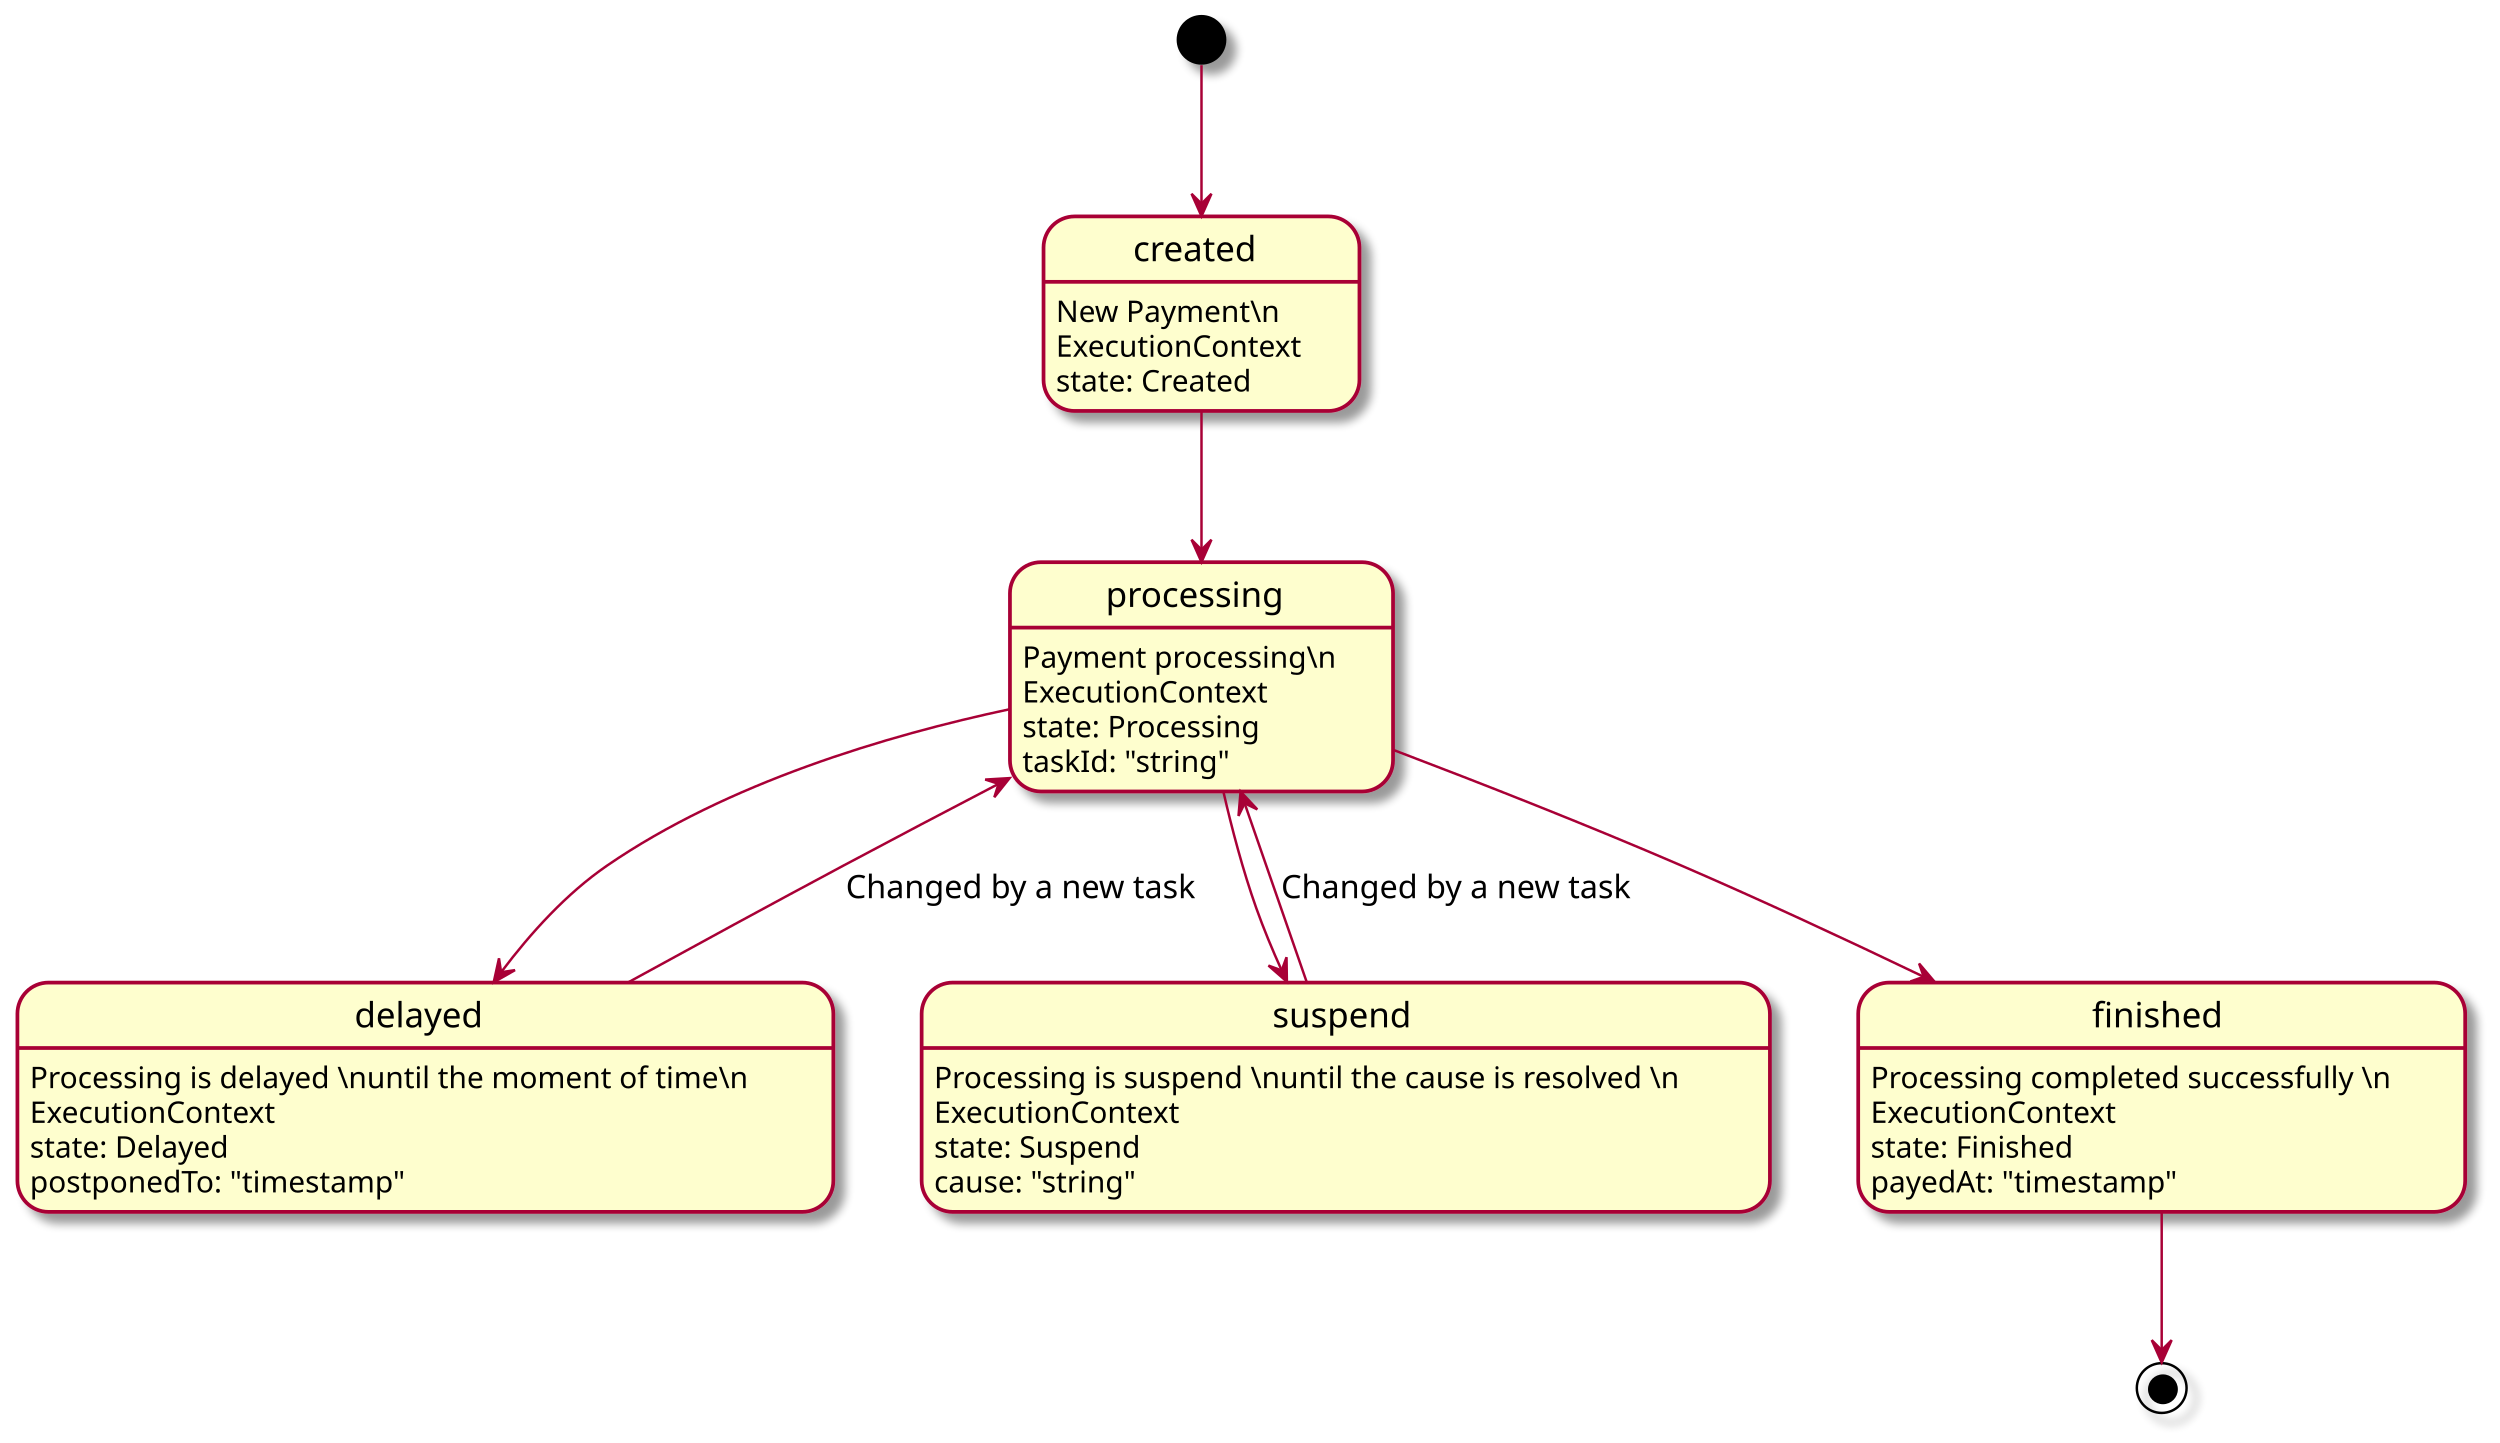
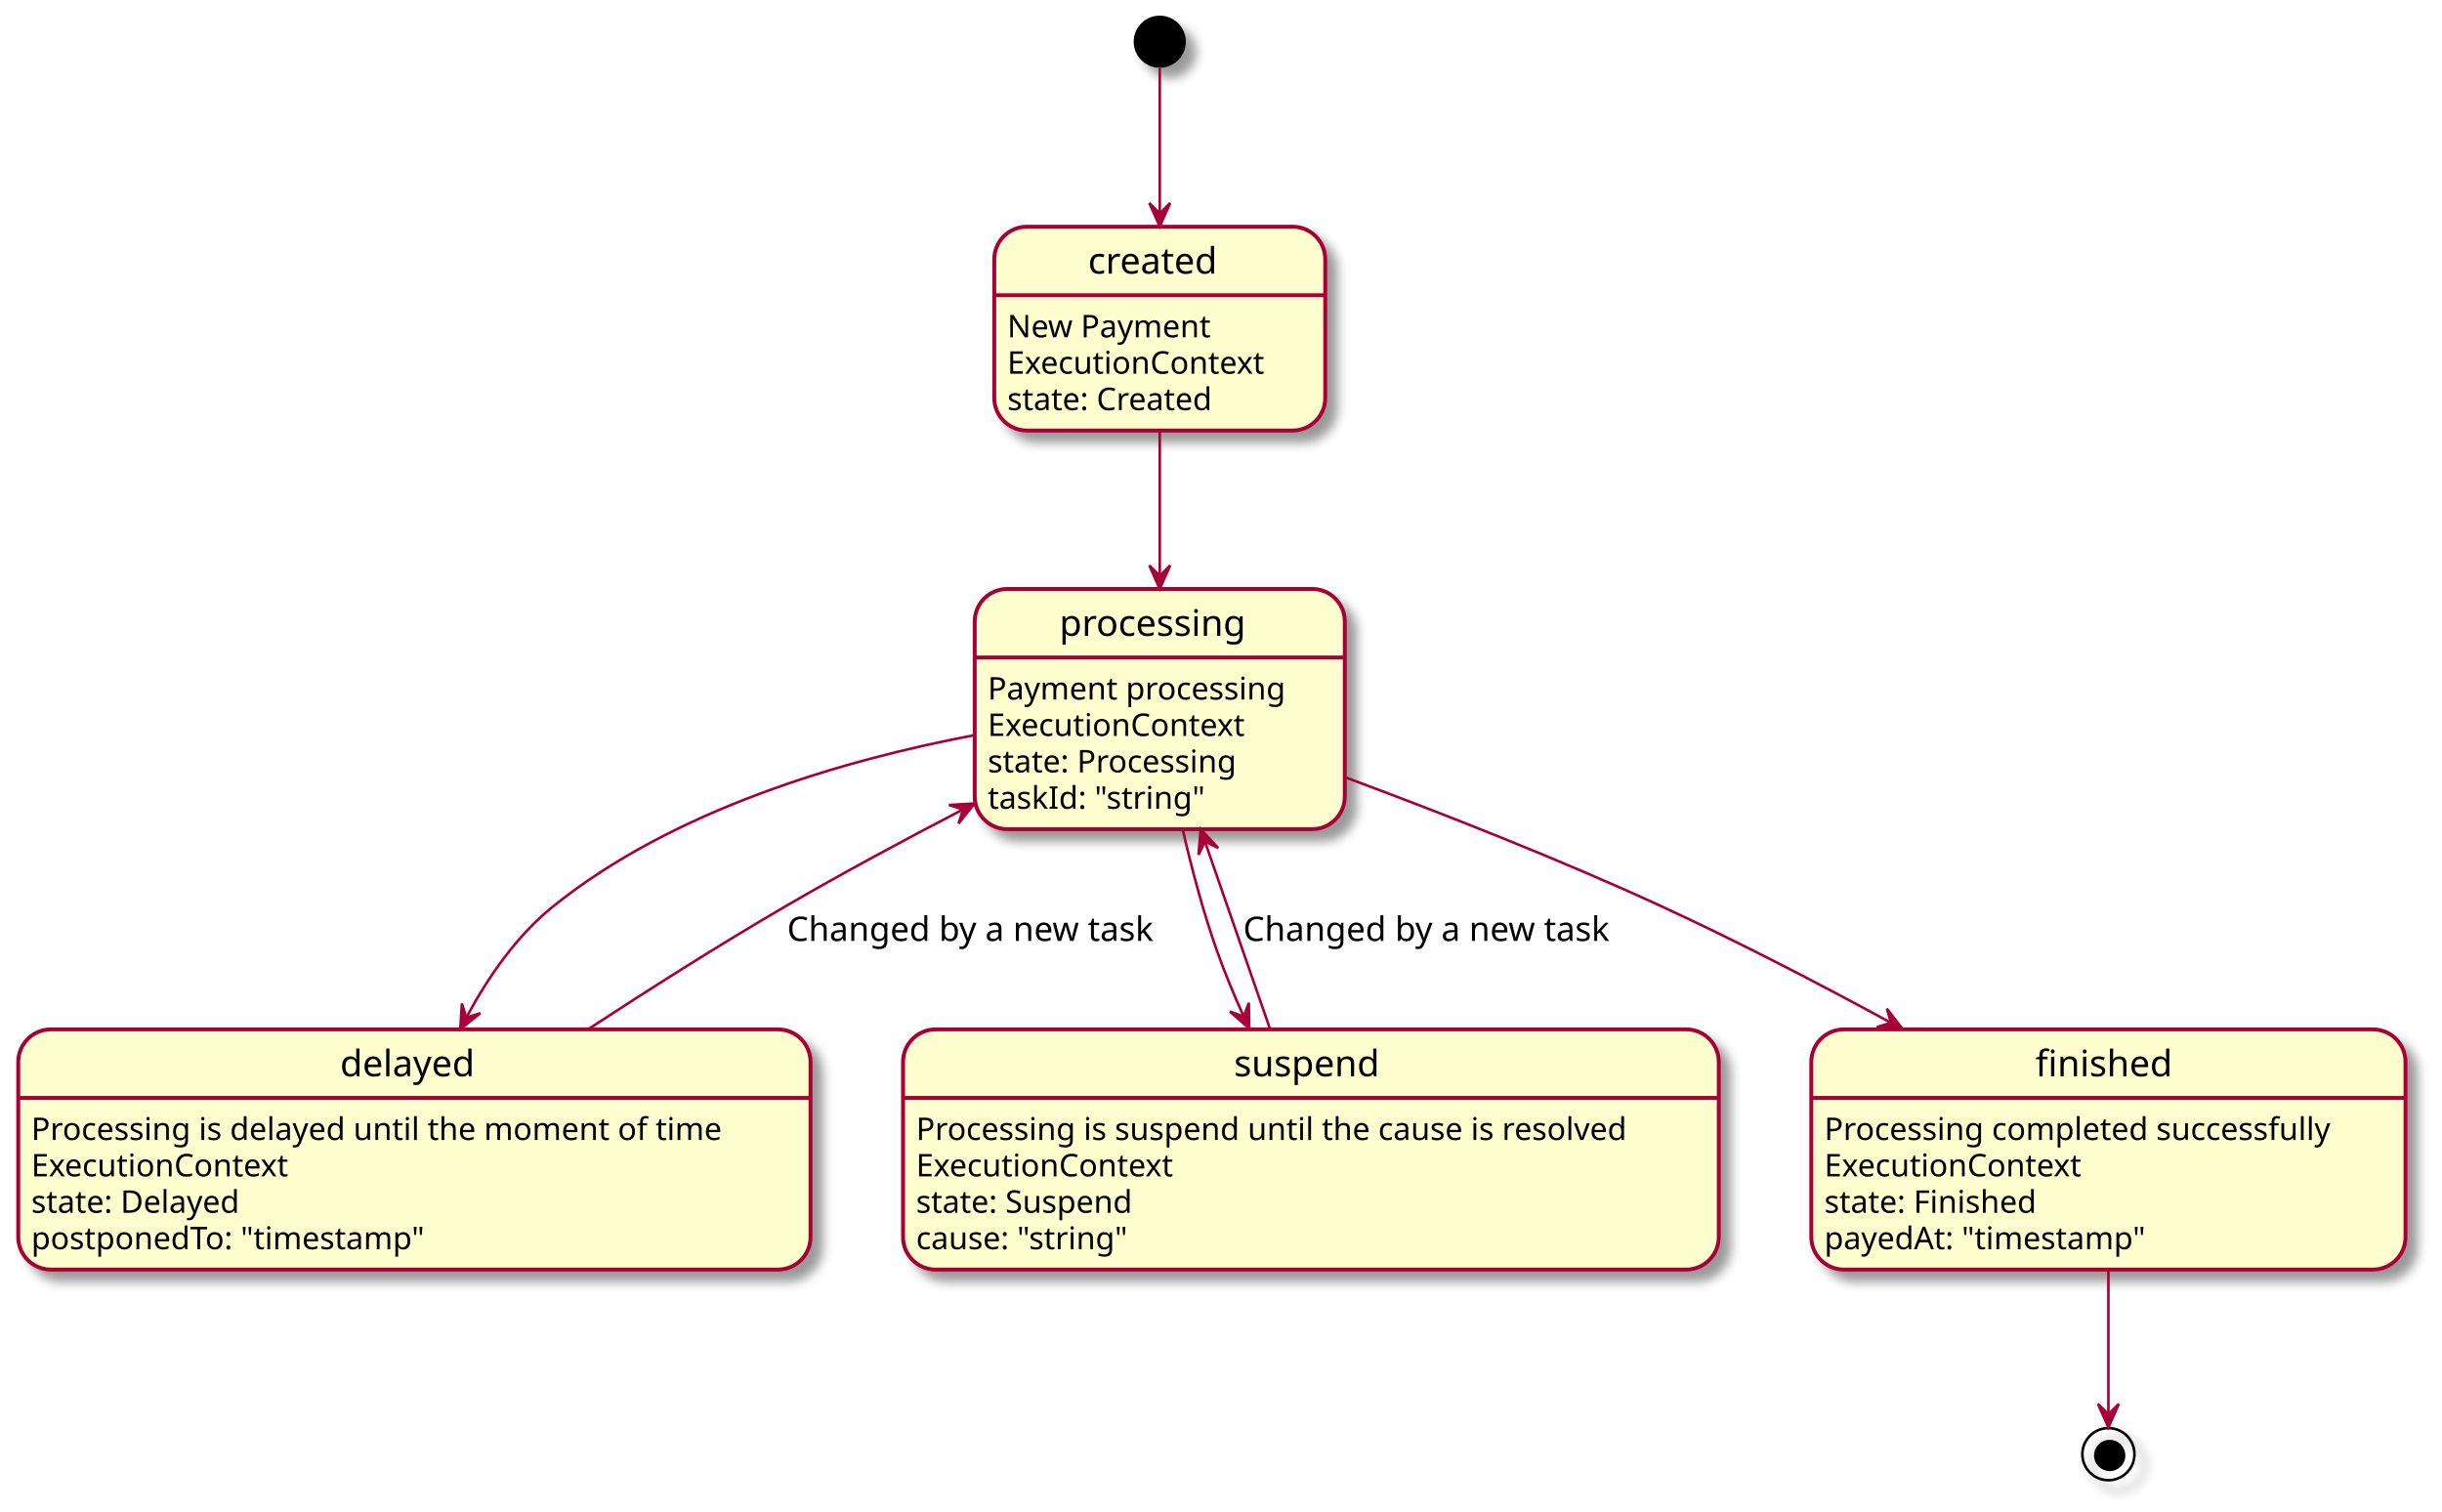
- <svg xmlns="http://www.w3.org/2000/svg" contentScriptType="application/ecmascript" contentStyleType="text/css" height="580px" preserveAspectRatio="none" style="width:1005px;height:580px;" version="1.1" viewBox="0 0 1005 580" width="1005px" zoomAndPan="magnify">
+ <svg xmlns="http://www.w3.org/2000/svg" contentScriptType="application/ecmascript" contentStyleType="text/css" height="580px" preserveAspectRatio="none" style="width:937px;height:580px;" version="1.1" viewBox="0 0 937 580" width="937px" zoomAndPan="magnify">
  <defs>
-     <filter height="300%" id="f1h2qzopxg4sst" width="300%" x="-1" y="-1">
+     <filter height="300%" id="f1p4k4ufbi9v7t" width="300%" x="-1" y="-1">
      <feGaussianBlur result="blurOut" stdDeviation="2.0" />
      <feColorMatrix in="blurOut" result="blurOut2" type="matrix" values="0 0 0 0 0 0 0 0 0 0 0 0 0 0 0 0 0 0 .4 0" />
      <feOffset dx="4.0" dy="4.0" in="blurOut2" result="blurOut3" />
      <feBlend in="SourceGraphic" in2="blurOut3" mode="normal" />
    </filter>
  </defs>
  <g>
-     <ellipse cx="483" cy="16" fill="#000000" filter="url(#f1h2qzopxg4sst)" rx="10" ry="10" style="stroke:none;stroke-width:1.0;" />
+     <ellipse cx="445" cy="16" fill="#000000" filter="url(#f1p4k4ufbi9v7t)" rx="10" ry="10" style="stroke:none;stroke-width:1.0;" />
    <g id="created">
-       <rect fill="#FEFECE" filter="url(#f1h2qzopxg4sst)" height="78.203" rx="12.5" ry="12.5" style="stroke:#A80036;stroke-width:1.5;" width="127" x="419.5" y="87" />
-       <line style="stroke:#A80036;stroke-width:1.5;" x1="419.5" x2="546.5" y1="113.297" y2="113.297" />
-       <text fill="#000000" font-family="sans-serif" font-size="14" lengthAdjust="spacing" textLength="55" x="455.5" y="104.995">created</text>
-       <text fill="#000000" font-family="sans-serif" font-size="12" lengthAdjust="spacing" textLength="95" x="424.5" y="129.435">New Payment\n</text>
-       <text fill="#000000" font-family="sans-serif" font-size="12" lengthAdjust="spacing" textLength="107" x="424.5" y="143.404">ExecutionContext</text>
-       <text fill="#000000" font-family="sans-serif" font-size="12" lengthAdjust="spacing" textLength="85" x="424.5" y="157.373">state: Created</text>
+       <rect fill="#FEFECE" filter="url(#f1p4k4ufbi9v7t)" height="78.203" rx="12.5" ry="12.5" style="stroke:#A80036;stroke-width:1.5;" width="127" x="381.5" y="87" />
+       <line style="stroke:#A80036;stroke-width:1.5;" x1="381.5" x2="508.5" y1="113.297" y2="113.297" />
+       <text fill="#000000" font-family="sans-serif" font-size="14" lengthAdjust="spacing" textLength="55" x="417.5" y="104.995">created</text>
+       <text fill="#000000" font-family="sans-serif" font-size="12" lengthAdjust="spacing" textLength="83" x="386.5" y="129.435">New Payment</text>
+       <text fill="#000000" font-family="sans-serif" font-size="12" lengthAdjust="spacing" textLength="107" x="386.5" y="143.404">ExecutionContext</text>
+       <text fill="#000000" font-family="sans-serif" font-size="12" lengthAdjust="spacing" textLength="85" x="386.5" y="157.373">state: Created</text>
    </g>
    <g id="processing">
-       <rect fill="#FEFECE" filter="url(#f1h2qzopxg4sst)" height="92.172" rx="12.5" ry="12.5" style="stroke:#A80036;stroke-width:1.5;" width="154" x="406" y="226" />
-       <line style="stroke:#A80036;stroke-width:1.5;" x1="406" x2="560" y1="252.297" y2="252.297" />
-       <text fill="#000000" font-family="sans-serif" font-size="14" lengthAdjust="spacing" textLength="77" x="444.5" y="243.995">processing</text>
-       <text fill="#000000" font-family="sans-serif" font-size="12" lengthAdjust="spacing" textLength="134" x="411" y="268.435">Payment processing\n</text>
-       <text fill="#000000" font-family="sans-serif" font-size="12" lengthAdjust="spacing" textLength="107" x="411" y="282.404">ExecutionContext</text>
-       <text fill="#000000" font-family="sans-serif" font-size="12" lengthAdjust="spacing" textLength="102" x="411" y="296.373">state: Processing</text>
-       <text fill="#000000" font-family="sans-serif" font-size="12" lengthAdjust="spacing" textLength="92" x="411" y="310.342">taskId: "string"</text>
+       <rect fill="#FEFECE" filter="url(#f1p4k4ufbi9v7t)" height="92.172" rx="12.5" ry="12.5" style="stroke:#A80036;stroke-width:1.5;" width="142" x="374" y="226" />
+       <line style="stroke:#A80036;stroke-width:1.5;" x1="374" x2="516" y1="252.297" y2="252.297" />
+       <text fill="#000000" font-family="sans-serif" font-size="14" lengthAdjust="spacing" textLength="77" x="406.5" y="243.995">processing</text>
+       <text fill="#000000" font-family="sans-serif" font-size="12" lengthAdjust="spacing" textLength="122" x="379" y="268.435">Payment processing</text>
+       <text fill="#000000" font-family="sans-serif" font-size="12" lengthAdjust="spacing" textLength="107" x="379" y="282.404">ExecutionContext</text>
+       <text fill="#000000" font-family="sans-serif" font-size="12" lengthAdjust="spacing" textLength="102" x="379" y="296.373">state: Processing</text>
+       <text fill="#000000" font-family="sans-serif" font-size="12" lengthAdjust="spacing" textLength="92" x="379" y="310.342">taskId: "string"</text>
    </g>
    <g id="delayed">
-       <rect fill="#FEFECE" filter="url(#f1h2qzopxg4sst)" height="92.172" rx="12.5" ry="12.5" style="stroke:#A80036;stroke-width:1.5;" width="328" x="7" y="395" />
-       <line style="stroke:#A80036;stroke-width:1.5;" x1="7" x2="335" y1="421.297" y2="421.297" />
-       <text fill="#000000" font-family="sans-serif" font-size="14" lengthAdjust="spacing" textLength="57" x="142.5" y="412.995">delayed</text>
-       <text fill="#000000" font-family="sans-serif" font-size="12" lengthAdjust="spacing" textLength="308" x="12" y="437.435">Processing is delayed \nuntil the moment of time\n</text>
+       <rect fill="#FEFECE" filter="url(#f1p4k4ufbi9v7t)" height="92.172" rx="12.5" ry="12.5" style="stroke:#A80036;stroke-width:1.5;" width="304" x="7" y="395" />
+       <line style="stroke:#A80036;stroke-width:1.5;" x1="7" x2="311" y1="421.297" y2="421.297" />
+       <text fill="#000000" font-family="sans-serif" font-size="14" lengthAdjust="spacing" textLength="57" x="130.5" y="412.995">delayed</text>
+       <text fill="#000000" font-family="sans-serif" font-size="12" lengthAdjust="spacing" textLength="284" x="12" y="437.435">Processing is delayed until the moment of time</text>
      <text fill="#000000" font-family="sans-serif" font-size="12" lengthAdjust="spacing" textLength="107" x="12" y="451.404">ExecutionContext</text>
      <text fill="#000000" font-family="sans-serif" font-size="12" lengthAdjust="spacing" textLength="86" x="12" y="465.373">state: Delayed</text>
      <text fill="#000000" font-family="sans-serif" font-size="12" lengthAdjust="spacing" textLength="163" x="12" y="479.342">postponedTo: "timestamp"</text>
    </g>
    <g id="suspend">
-       <rect fill="#FEFECE" filter="url(#f1h2qzopxg4sst)" height="92.172" rx="12.5" ry="12.5" style="stroke:#A80036;stroke-width:1.5;" width="341" x="370.5" y="395" />
-       <line style="stroke:#A80036;stroke-width:1.5;" x1="370.5" x2="711.5" y1="421.297" y2="421.297" />
-       <text fill="#000000" font-family="sans-serif" font-size="14" lengthAdjust="spacing" textLength="59" x="511.5" y="412.995">suspend</text>
-       <text fill="#000000" font-family="sans-serif" font-size="12" lengthAdjust="spacing" textLength="321" x="375.5" y="437.435">Processing is suspend \nuntil the cause is resolved \n</text>
-       <text fill="#000000" font-family="sans-serif" font-size="12" lengthAdjust="spacing" textLength="107" x="375.5" y="451.404">ExecutionContext</text>
-       <text fill="#000000" font-family="sans-serif" font-size="12" lengthAdjust="spacing" textLength="91" x="375.5" y="465.373">state: Suspend</text>
-       <text fill="#000000" font-family="sans-serif" font-size="12" lengthAdjust="spacing" textLength="90" x="375.5" y="479.342">cause: "string"</text>
+       <rect fill="#FEFECE" filter="url(#f1p4k4ufbi9v7t)" height="92.172" rx="12.5" ry="12.5" style="stroke:#A80036;stroke-width:1.5;" width="313" x="346.5" y="395" />
+       <line style="stroke:#A80036;stroke-width:1.5;" x1="346.5" x2="659.5" y1="421.297" y2="421.297" />
+       <text fill="#000000" font-family="sans-serif" font-size="14" lengthAdjust="spacing" textLength="59" x="473.5" y="412.995">suspend</text>
+       <text fill="#000000" font-family="sans-serif" font-size="12" lengthAdjust="spacing" textLength="293" x="351.5" y="437.435">Processing is suspend until the cause is resolved</text>
+       <text fill="#000000" font-family="sans-serif" font-size="12" lengthAdjust="spacing" textLength="107" x="351.5" y="451.404">ExecutionContext</text>
+       <text fill="#000000" font-family="sans-serif" font-size="12" lengthAdjust="spacing" textLength="91" x="351.5" y="465.373">state: Suspend</text>
+       <text fill="#000000" font-family="sans-serif" font-size="12" lengthAdjust="spacing" textLength="90" x="351.5" y="479.342">cause: "string"</text>
    </g>
    <g id="finished">
-       <rect fill="#FEFECE" filter="url(#f1h2qzopxg4sst)" height="92.172" rx="12.5" ry="12.5" style="stroke:#A80036;stroke-width:1.5;" width="244" x="747" y="395" />
-       <line style="stroke:#A80036;stroke-width:1.5;" x1="747" x2="991" y1="421.297" y2="421.297" />
-       <text fill="#000000" font-family="sans-serif" font-size="14" lengthAdjust="spacing" textLength="56" x="841" y="412.995">finished</text>
-       <text fill="#000000" font-family="sans-serif" font-size="12" lengthAdjust="spacing" textLength="224" x="752" y="437.435">Processing completed successfully \n</text>
-       <text fill="#000000" font-family="sans-serif" font-size="12" lengthAdjust="spacing" textLength="107" x="752" y="451.404">ExecutionContext</text>
-       <text fill="#000000" font-family="sans-serif" font-size="12" lengthAdjust="spacing" textLength="88" x="752" y="465.373">state: Finished</text>
-       <text fill="#000000" font-family="sans-serif" font-size="12" lengthAdjust="spacing" textLength="135" x="752" y="479.342">payedAt: "timestamp"</text>
+       <rect fill="#FEFECE" filter="url(#f1p4k4ufbi9v7t)" height="92.172" rx="12.5" ry="12.5" style="stroke:#A80036;stroke-width:1.5;" width="228" x="695" y="395" />
+       <line style="stroke:#A80036;stroke-width:1.5;" x1="695" x2="923" y1="421.297" y2="421.297" />
+       <text fill="#000000" font-family="sans-serif" font-size="14" lengthAdjust="spacing" textLength="56" x="781" y="412.995">finished</text>
+       <text fill="#000000" font-family="sans-serif" font-size="12" lengthAdjust="spacing" textLength="208" x="700" y="437.435">Processing completed successfully</text>
+       <text fill="#000000" font-family="sans-serif" font-size="12" lengthAdjust="spacing" textLength="107" x="700" y="451.404">ExecutionContext</text>
+       <text fill="#000000" font-family="sans-serif" font-size="12" lengthAdjust="spacing" textLength="88" x="700" y="465.373">state: Finished</text>
+       <text fill="#000000" font-family="sans-serif" font-size="12" lengthAdjust="spacing" textLength="135" x="700" y="479.342">payedAt: "timestamp"</text>
    </g>
-     <ellipse cx="869" cy="558" fill="none" filter="url(#f1h2qzopxg4sst)" rx="10" ry="10" style="stroke:#000000;stroke-width:1.0;" />
-     <ellipse cx="869.5" cy="558.5" fill="#000000" rx="6" ry="6" style="stroke:none;stroke-width:1.0;" />
-     <path d="M483,26.21 C483,38.53 483,61.21 483,81.74 " fill="none" id="*start-to-created" style="stroke:#A80036;stroke-width:1.0;" />
-     <polygon fill="#A80036" points="483,86.9,487,77.9,483,81.9,479,77.9,483,86.9" style="stroke:#A80036;stroke-width:1.0;" />
-     <path d="M483,165.21 C483,182.27 483,202.6 483,220.86 " fill="none" id="created-to-processing" style="stroke:#A80036;stroke-width:1.0;" />
-     <polygon fill="#A80036" points="483,225.96,487,216.96,483,220.96,479,216.96,483,225.96" style="stroke:#A80036;stroke-width:1.0;" />
-     <path d="M406,285.08 C356.44,295.64 292.48,314.69 244,348 C227.72,359.19 213.3,375.09 201.68,390.53 " fill="none" id="processing-to-delayed" style="stroke:#A80036;stroke-width:1.0;" />
-     <polygon fill="#A80036" points="198.47,394.86,207.031,389.991,201.438,390.836,200.593,385.243,198.47,394.86" style="stroke:#A80036;stroke-width:1.0;" />
-     <path d="M252.42,394.97 C279.86,379.91 310.7,363.12 339,348 C359.11,337.26 380.89,325.82 401.27,315.19 " fill="none" id="delayed-to-processing" style="stroke:#A80036;stroke-width:1.0;" />
-     <polygon fill="#A80036" points="405.87,312.8,396.039,313.385,401.43,315.099,399.716,320.49,405.87,312.8" style="stroke:#A80036;stroke-width:1.0;" />
-     <text fill="#000000" font-family="sans-serif" font-size="13" lengthAdjust="spacing" textLength="152" x="340" y="361.067">Changed by a new task</text>
-     <path d="M491.75,318.01 C495.22,333.14 499.67,349.99 505,365 C507.94,373.27 511.5,381.84 515.24,390.1 " fill="none" id="processing-to-suspend" style="stroke:#A80036;stroke-width:1.0;" />
-     <polygon fill="#A80036" points="517.33,394.65,517.184,384.802,515.232,390.111,509.923,388.159,517.33,394.65" style="stroke:#A80036;stroke-width:1.0;" />
-     <path d="M525.29,394.77 C517.59,372.58 508.28,345.79 500.36,322.99 " fill="none" id="suspend-to-processing" style="stroke:#A80036;stroke-width:1.0;" />
-     <polygon fill="#A80036" points="498.7,318.19,497.875,328.004,500.341,322.913,505.432,325.379,498.7,318.19" style="stroke:#A80036;stroke-width:1.0;" />
-     <text fill="#000000" font-family="sans-serif" font-size="13" lengthAdjust="spacing" textLength="152" x="515" y="361.067">Changed by a new task</text>
-     <path d="M560.08,301.45 C595.62,314.95 638.21,331.68 676,348 C707.99,361.82 742.48,377.87 773.32,392.67 " fill="none" id="processing-to-finished" style="stroke:#A80036;stroke-width:1.0;" />
-     <polygon fill="#A80036" points="777.84,394.84,771.473,387.326,773.337,392.667,767.996,394.531,777.84,394.84" style="stroke:#A80036;stroke-width:1.0;" />
-     <path d="M869,487.12 C869,506.9 869,528.72 869,542.63 " fill="none" id="finished-to-*end" style="stroke:#A80036;stroke-width:1.0;" />
-     <polygon fill="#A80036" points="869,547.73,873,538.73,869,542.73,865,538.73,869,547.73" style="stroke:#A80036;stroke-width:1.0;" />
+     <ellipse cx="809" cy="558" fill="none" filter="url(#f1p4k4ufbi9v7t)" rx="10" ry="10" style="stroke:#000000;stroke-width:1.0;" />
+     <ellipse cx="809.5" cy="558.5" fill="#000000" rx="6" ry="6" style="stroke:none;stroke-width:1.0;" />
+     <path d="M445,26.21 C445,38.53 445,61.21 445,81.74 " fill="none" id="*start-to-created" style="stroke:#A80036;stroke-width:1.0;" />
+     <polygon fill="#A80036" points="445,86.9,449,77.9,445,81.9,441,77.9,445,86.9" style="stroke:#A80036;stroke-width:1.0;" />
+     <path d="M445,165.21 C445,182.27 445,202.6 445,220.86 " fill="none" id="created-to-processing" style="stroke:#A80036;stroke-width:1.0;" />
+     <polygon fill="#A80036" points="445,225.96,449,216.96,445,220.96,441,216.96,445,225.96" style="stroke:#A80036;stroke-width:1.0;" />
+     <path d="M373.87,282.1 C324.08,291.54 258.43,310.47 212,348 C198.23,359.13 187.33,374.86 179.09,390.18 " fill="none" id="processing-to-delayed" style="stroke:#A80036;stroke-width:1.0;" />
+     <polygon fill="#A80036" points="176.61,394.91,184.323,388.786,178.926,390.479,177.233,385.081,176.61,394.91" style="stroke:#A80036;stroke-width:1.0;" />
+     <path d="M225.72,394.92 C249.22,379.54 276,362.57 301,348 C322.83,335.28 347.02,322.28 369.25,310.74 " fill="none" id="delayed-to-processing" style="stroke:#A80036;stroke-width:1.0;" />
+     <polygon fill="#A80036" points="373.96,308.31,364.129,308.895,369.52,310.609,367.806,316,373.96,308.31" style="stroke:#A80036;stroke-width:1.0;" />
+     <text fill="#000000" font-family="sans-serif" font-size="13" lengthAdjust="spacing" textLength="152" x="302" y="361.067">Changed by a new task</text>
+     <path d="M453.75,318.01 C457.22,333.14 461.67,349.99 467,365 C469.94,373.27 473.5,381.84 477.24,390.1 " fill="none" id="processing-to-suspend" style="stroke:#A80036;stroke-width:1.0;" />
+     <polygon fill="#A80036" points="479.33,394.65,479.184,384.802,477.232,390.111,471.923,388.159,479.33,394.65" style="stroke:#A80036;stroke-width:1.0;" />
+     <path d="M487.29,394.77 C479.59,372.58 470.28,345.79 462.36,322.99 " fill="none" id="suspend-to-processing" style="stroke:#A80036;stroke-width:1.0;" />
+     <polygon fill="#A80036" points="460.7,318.19,459.875,328.004,462.341,322.913,467.432,325.379,460.7,318.19" style="stroke:#A80036;stroke-width:1.0;" />
+     <text fill="#000000" font-family="sans-serif" font-size="13" lengthAdjust="spacing" textLength="152" x="477" y="361.067">Changed by a new task</text>
+     <path d="M516.46,298.38 C553.22,312.03 598.5,329.78 638,348 C666.94,361.35 697.82,377.38 725.27,392.3 " fill="none" id="processing-to-finished" style="stroke:#A80036;stroke-width:1.0;" />
+     <polygon fill="#A80036" points="730,394.87,724.005,387.056,725.608,392.481,720.183,394.083,730,394.87" style="stroke:#A80036;stroke-width:1.0;" />
+     <path d="M809,487.12 C809,506.9 809,528.72 809,542.63 " fill="none" id="finished-to-*end" style="stroke:#A80036;stroke-width:1.0;" />
+     <polygon fill="#A80036" points="809,547.73,813,538.73,809,542.73,805,538.73,809,547.73" style="stroke:#A80036;stroke-width:1.0;" />
  </g>
</svg>
